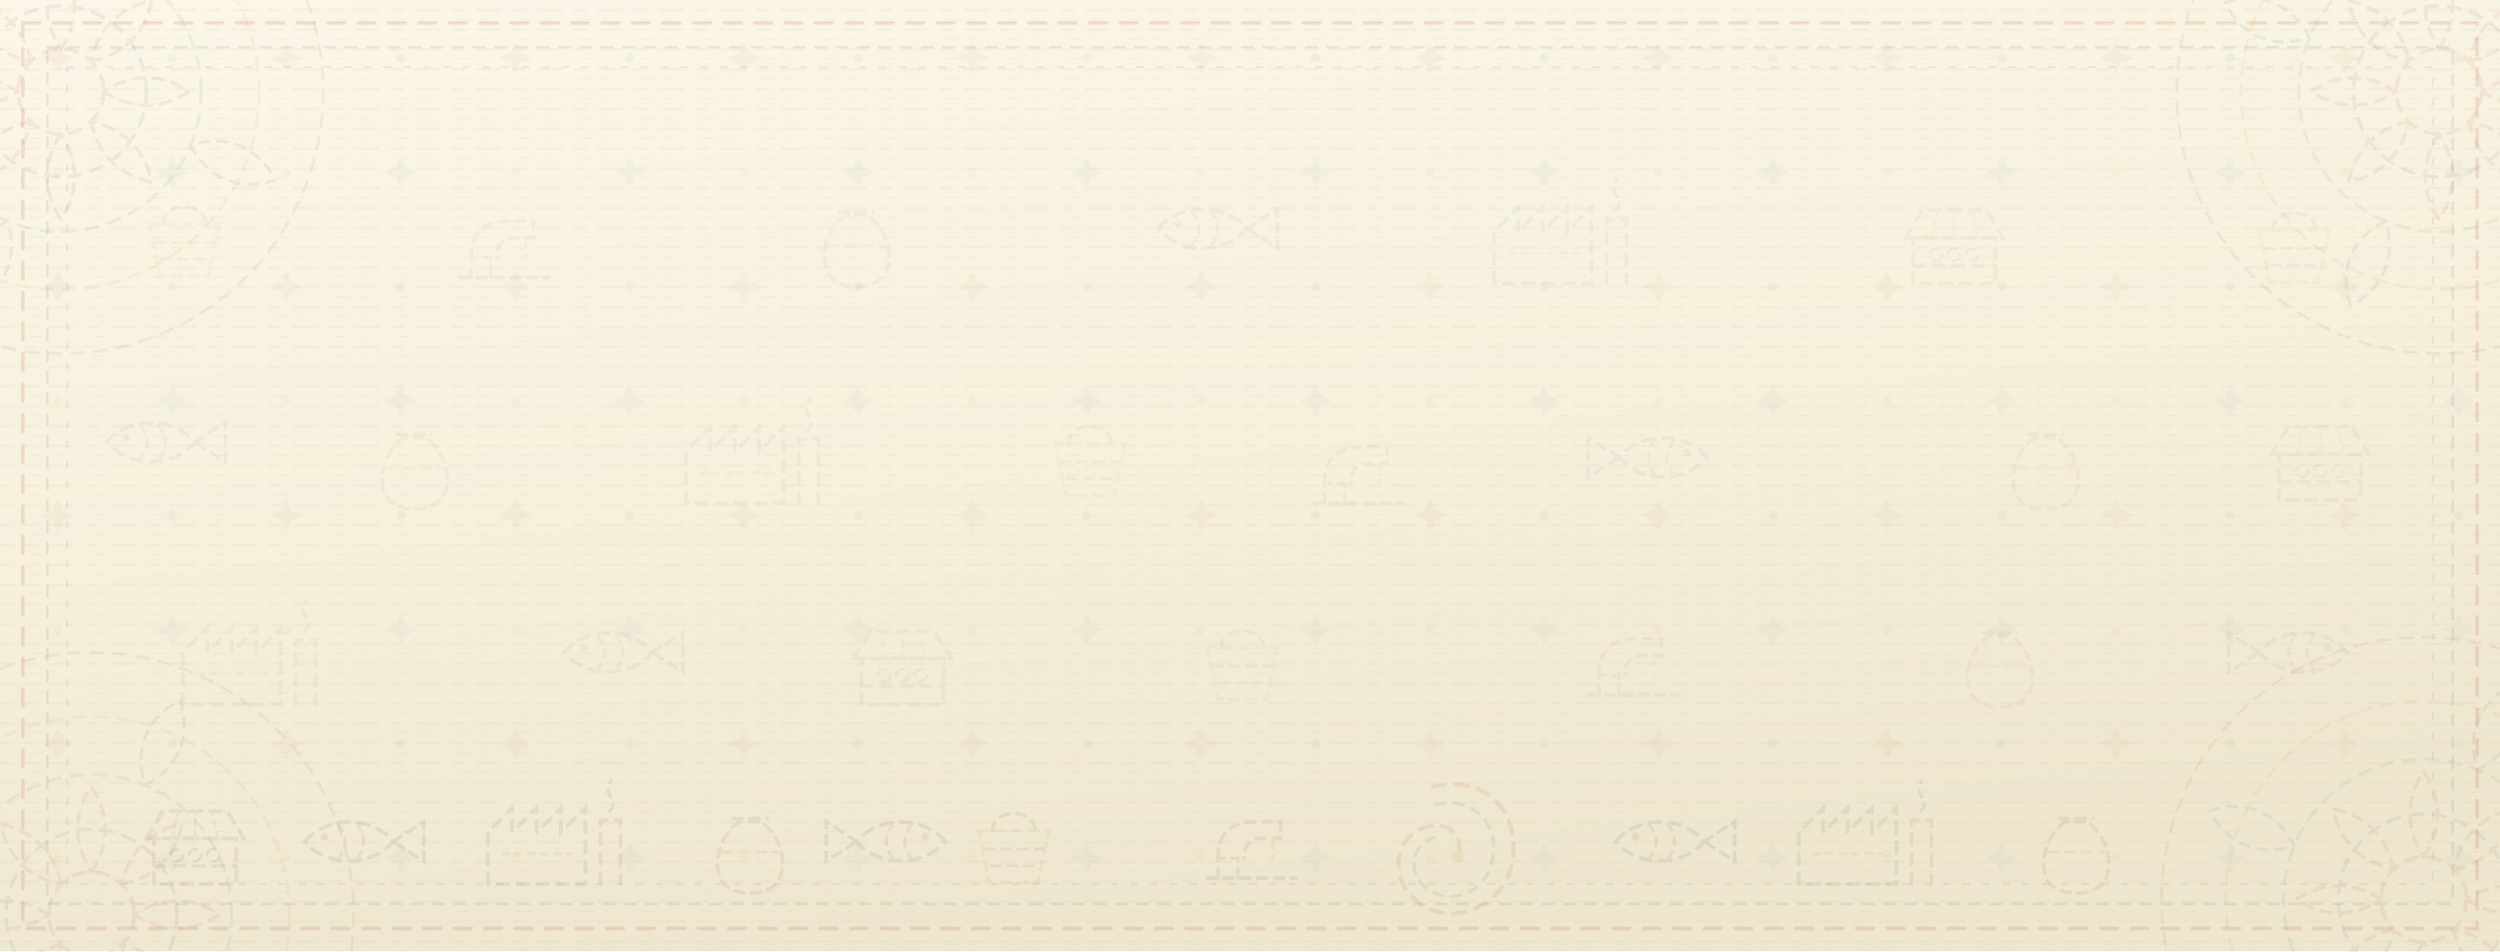
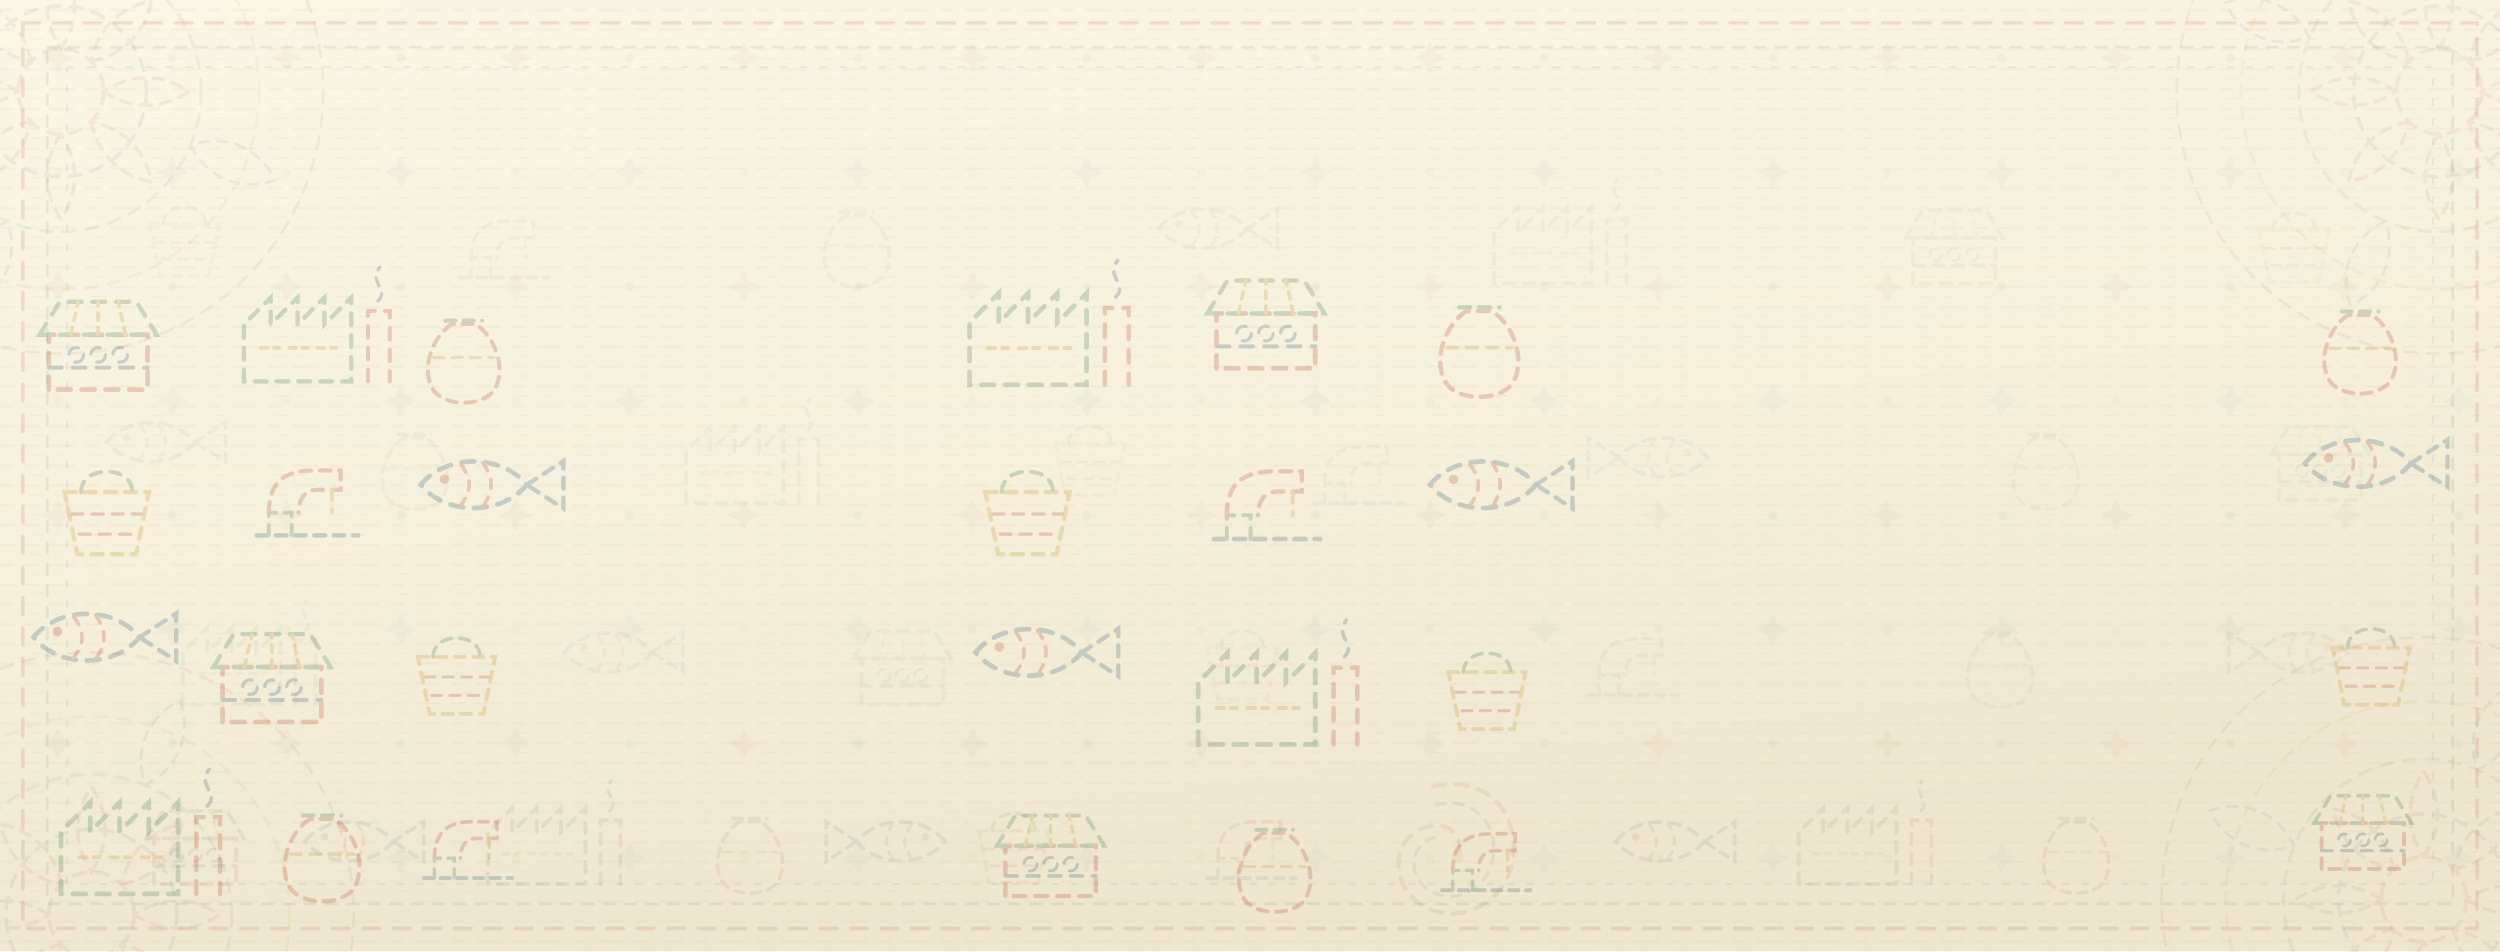
<svg xmlns="http://www.w3.org/2000/svg" width="1640" height="624" viewBox="0 0 1640 624" role="img" aria-label="Nakshi kantha inspired cloth">
  <defs>
    <linearGradient id="cloth" x1="0" y1="0" x2="0.3" y2="1">
      <stop offset="0" stop-color="#fbf6e7" />
      <stop offset=".55" stop-color="#f6f0dd" />
      <stop offset="1" stop-color="#eee6cf" />
    </linearGradient>
    <pattern id="field" width="40" height="13" patternUnits="userSpaceOnUse">
      <path d="M0 6.5h40" stroke="#cdbc93" stroke-width="1.4" stroke-dasharray="9 7" opacity=".12" />
      <path d="M20 13h40" stroke="#cdbc93" stroke-width="1.4" stroke-dasharray="9 7" opacity=".12" />
    </pattern>
    <g id="bud">
      <path d="M0-10C4.5-5 4.5 5 0 10C-4.5 5-4.5-5 0-10Z" />
      <path d="M-10 0C-5-4.5 5-4.5 10 0C5 4.5-5 4.5-10 0Z" />
    </g>
    <pattern id="buds" width="150" height="150" patternUnits="userSpaceOnUse">
      <use href="#bud" x="38" y="38" fill="#b4452f" opacity=".04" />
      <use href="#bud" x="113" y="113" fill="#2f5d7a" opacity=".035" />
      <circle cx="113" cy="38" r="3" fill="#3f7a4a" opacity=".05" />
      <circle cx="38" cy="113" r="3" fill="#c8922a" opacity=".05" />
    </pattern>
    <g id="lotus" fill="none" stroke-linecap="round">
      <g stroke-dasharray="8 7">
        <circle r="28" stroke="#b4452f" stroke-width="2.6" />
        <circle r="56" stroke="#2f5d7a" stroke-width="2.3" />
        <circle r="92" stroke="#3f7a4a" stroke-width="2.1" />
        <circle r="130" stroke="#c8922a" stroke-width="2" />
        <circle r="172" stroke="#b4452f" stroke-width="1.9" />
      </g>
      <g stroke="#b4452f" stroke-width="2.4" stroke-dasharray="7 6">
        <path d="M0-28C12-46 12-66 0-84C-12-66-12-46 0-28Z" transform="rotate(0)" />
        <path d="M0-28C12-46 12-66 0-84C-12-66-12-46 0-28Z" transform="rotate(45)" />
        <path d="M0-28C12-46 12-66 0-84C-12-66-12-46 0-28Z" transform="rotate(90)" />
        <path d="M0-28C12-46 12-66 0-84C-12-66-12-46 0-28Z" transform="rotate(135)" />
        <path d="M0-28C12-46 12-66 0-84C-12-66-12-46 0-28Z" transform="rotate(180)" />
        <path d="M0-28C12-46 12-66 0-84C-12-66-12-46 0-28Z" transform="rotate(225)" />
        <path d="M0-28C12-46 12-66 0-84C-12-66-12-46 0-28Z" transform="rotate(270)" />
        <path d="M0-28C12-46 12-66 0-84C-12-66-12-46 0-28Z" transform="rotate(315)" />
      </g>
      <g stroke="#2f5d7a" stroke-width="2" stroke-dasharray="6 6">
        <path d="M0-92C16-110 16-134 0-152C-16-134-16-110 0-92Z" transform="rotate(22.5)" />
        <path d="M0-92C16-110 16-134 0-152C-16-134-16-110 0-92Z" transform="rotate(112.5)" />
        <path d="M0-92C16-110 16-134 0-152C-16-134-16-110 0-92Z" transform="rotate(202.5)" />
        <path d="M0-92C16-110 16-134 0-152C-16-134-16-110 0-92Z" transform="rotate(292.5)" />
      </g>
    </g>
    <g id="fish" fill="none" stroke-linecap="round">
      <path d="M0 0C14-17 44-17 58 0C44 17 14 17 0 0Z" stroke="#2f5d7a" stroke-width="2.6" stroke-dasharray="7 6" />
      <path d="M58 0L78-13V13Z" stroke="#2f5d7a" stroke-width="2.4" stroke-dasharray="6 5" />
      <path d="M22-11C28-3 28 3 22 11M34-12C40-3 40 3 34 12" stroke="#b4452f" stroke-width="2" stroke-dasharray="5 5" />
      <circle cx="13" cy="-3" r="2.6" fill="#b4452f" stroke="none" />
    </g>
    <g id="mill" fill="none" stroke-linecap="round" stroke-dasharray="7 6">
      <path d="M0 62V28L16 12V28L32 12V28L48 12V28L64 12V62H0Z" stroke="#3f7a4a" stroke-width="2.6" />
      <path d="M74 62V20h13v42" stroke="#b4452f" stroke-width="2.4" />
      <path d="M80 14C87 7 74 3 81-6" stroke="#2f5d7a" stroke-width="2" stroke-dasharray="5 5" />
      <path d="M10 42h11M27 42h11M44 42h11" stroke="#c8922a" stroke-width="2.2" stroke-dasharray="4 4" />
    </g>
    <g id="shop" fill="none" stroke-linecap="round" stroke-dasharray="7 6">
      <path d="M5 58V28h54v30Z" stroke="#b4452f" stroke-width="2.6" />
      <path d="M0 28L11 10h42l11 18Z" stroke="#3f7a4a" stroke-width="2.4" />
      <path d="M17 28 21 10M32 28 32 10M47 28 43 10" stroke="#c8922a" stroke-width="2" stroke-dasharray="4 4" />
      <path d="M5 46h54" stroke="#2f5d7a" stroke-width="2.2" />
      <circle cx="20" cy="39" r="4" stroke="#2f5d7a" stroke-width="1.8" />
      <circle cx="32" cy="39" r="4" stroke="#2f5d7a" stroke-width="1.8" />
      <circle cx="44" cy="39" r="4" stroke="#2f5d7a" stroke-width="1.8" />
    </g>
    <g id="pot" fill="none" stroke-linecap="round" stroke-dasharray="6 5">
      <path d="M15 15C3 23-3 41 3 53C9 65 35 65 41 53C47 41 41 23 29 15Z" stroke="#b4452f" stroke-width="2.4" />
      <path d="M11 13h22" stroke="#3f7a4a" stroke-width="2.4" />
      <path d="M4 35h36" stroke="#c8922a" stroke-width="2" />
    </g>
    <g id="basket" fill="none" stroke-linecap="round" stroke-dasharray="6 5">
      <path d="M2 19h46l-7 34H9Z" stroke="#c8922a" stroke-width="2.4" />
      <path d="M11 19C11 4 39 4 39 19" stroke="#3f7a4a" stroke-width="2.2" />
      <path d="M6 31h38M10 42h30" stroke="#b4452f" stroke-width="1.8" />
    </g>
    <g id="sewing" fill="none" stroke-linecap="round" stroke-dasharray="6 5">
      <path d="M2 48h58" stroke="#2f5d7a" stroke-width="2.6" />
      <path d="M9 48V35h13v13" stroke="#3f7a4a" stroke-width="2.2" />
      <path d="M9 35C9 15 21 11 35 11h15v11H37c-8 0-11 6-11 13" stroke="#b4452f" stroke-width="2.4" />
      <path d="M45 22v13" stroke="#c8922a" stroke-width="2.2" />
    </g>
    <g id="kalka" fill="none" stroke-linecap="round">
      <path d="M0 0C34-8 58 16 52 50C46 80 10 94-12 74C-30 58-24 30-2 26C12 23 21 34 16 46" stroke="#b4452f" stroke-width="2.8" stroke-dasharray="8 7" />
      <path d="M2 12C26 6 44 24 39 48C35 70 11 79-5 66C-18 55-13 35 3 33" stroke="#3f7a4a" stroke-width="2.2" stroke-dasharray="6 6" />
      <circle cx="16" cy="46" r="4" fill="#c8922a" stroke="none" />
    </g>
  </defs>
  <rect width="1640" height="624" fill="url(#cloth)" />
  <rect width="1640" height="624" fill="url(#field)" />
  <rect width="1640" height="624" fill="url(#buds)" />
  <g opacity=".08">
    <use href="#lotus" transform="translate(40 60)" />
    <use href="#lotus" transform="translate(1600 60)" />
    <use href="#lotus" transform="translate(60 600)" />
    <use href="#lotus" transform="translate(1590 590)" />
  </g>
  <g opacity=".055">
    <use href="#basket" transform="translate(96 128)" />
    <use href="#sewing" transform="translate(300 134)" />
    <use href="#pot" transform="translate(540 126)" />
    <use href="#fish" transform="translate(760 150)" />
    <use href="#mill" transform="translate(980 124)" />
    <use href="#shop" transform="translate(1250 128)" />
    <use href="#basket" transform="translate(1480 132)" />
    <use href="#fish" transform="translate(70 290)" />
    <use href="#pot" transform="translate(250 272)" />
    <use href="#mill" transform="translate(450 268)" />
    <use href="#basket" transform="translate(690 272)" />
    <use href="#sewing" transform="translate(860 282)" />
    <use href="#fish" transform="translate(1120 300) scale(-1 1)" />
    <use href="#pot" transform="translate(1320 272)" />
    <use href="#shop" transform="translate(1490 270)" />
    <use href="#mill" transform="translate(120 400)" />
    <use href="#fish" transform="translate(370 428)" />
    <use href="#shop" transform="translate(560 404)" />
    <use href="#basket" transform="translate(790 406)" />
    <use href="#sewing" transform="translate(1040 408)" />
    <use href="#pot" transform="translate(1290 402)" />
    <use href="#fish" transform="translate(1540 428) scale(-1 1)" />
  </g>
  <g opacity=".1">
    <use href="#shop" transform="translate(96 522)" />
    <use href="#fish" transform="translate(200 552)" />
    <use href="#mill" transform="translate(320 518)" />
    <use href="#pot" transform="translate(470 524)" />
    <use href="#fish" transform="translate(620 552) scale(-1 1)" />
    <use href="#basket" transform="translate(640 526)" />
    <use href="#sewing" transform="translate(790 528)" />
    <use href="#kalka" transform="translate(940 516)" />
    <use href="#fish" transform="translate(1060 552)" />
    <use href="#mill" transform="translate(1180 518)" />
    <use href="#pot" transform="translate(1340 524)" />
  </g>
+   <g opacity=".24">
+     <use href="#shop" transform="translate(26 186) scale(1.2)" />
+     <use href="#mill" transform="translate(160 182) scale(1.1)" />
+     <use href="#pot" transform="translate(280 196) scale(1.1)" />
+     <use href="#basket" transform="translate(40 300) scale(1.2)" />
+     <use href="#sewing" transform="translate(166 296) scale(1.15)" />
+     <use href="#fish" transform="translate(276 318) scale(1.2)" />
+     <use href="#fish" transform="translate(22 418) scale(1.2) " />
+     <use href="#shop" transform="translate(140 404) scale(1.2)" />
+     <use href="#basket" transform="translate(272 410) scale(1.1)" />
+     <use href="#mill" transform="translate(40 512) scale(1.2)" />
+     <use href="#pot" transform="translate(186 520) scale(1.15)" />
+     <use href="#sewing" transform="translate(276 528) scale(1)" />
+     <use href="#mill" transform="translate(636 178) scale(1.2)" />
+     <use href="#shop" transform="translate(792 172) scale(1.2)" />
+     <use href="#pot" transform="translate(944 186) scale(1.2)" />
+     <use href="#basket" transform="translate(644 300) scale(1.2)" />
+     <use href="#sewing" transform="translate(794 296) scale(1.2)" />
+     <use href="#fish" transform="translate(938 318) scale(1.2)" />
+     <use href="#fish" transform="translate(640 428) scale(1.2)" />
+     <use href="#mill" transform="translate(786 414) scale(1.2)" />
+     <use href="#basket" transform="translate(948 420) scale(1.1)" />
+     <use href="#shop" transform="translate(654 524) scale(1.1)" />
+     <use href="#pot" transform="translate(812 530) scale(1.1)" />
+     <use href="#sewing" transform="translate(944 536) scale(1)" />
+     <use href="#pot" transform="translate(1524 190) scale(1.1)" />
+     <use href="#fish" transform="translate(1512 304) scale(1.2)" />
+     <use href="#basket" transform="translate(1528 404) scale(1.1)" />
+     <use href="#shop" transform="translate(1518 512) scale(1)" />
+   </g>
  <g fill="none" stroke-linecap="round">
    <rect x="15" y="15" width="1610" height="594" stroke="#b4452f" stroke-width="2.4" stroke-dasharray="11 9" opacity=".14" />
    <rect x="31" y="31" width="1578" height="562" stroke="#3f7a4a" stroke-width="1.8" stroke-dasharray="7 7" opacity=".11" />
    <rect x="44" y="44" width="1552" height="536" stroke="#2f5d7a" stroke-width="1.4" stroke-dasharray="4 9" opacity=".08" />
  </g>
</svg>
